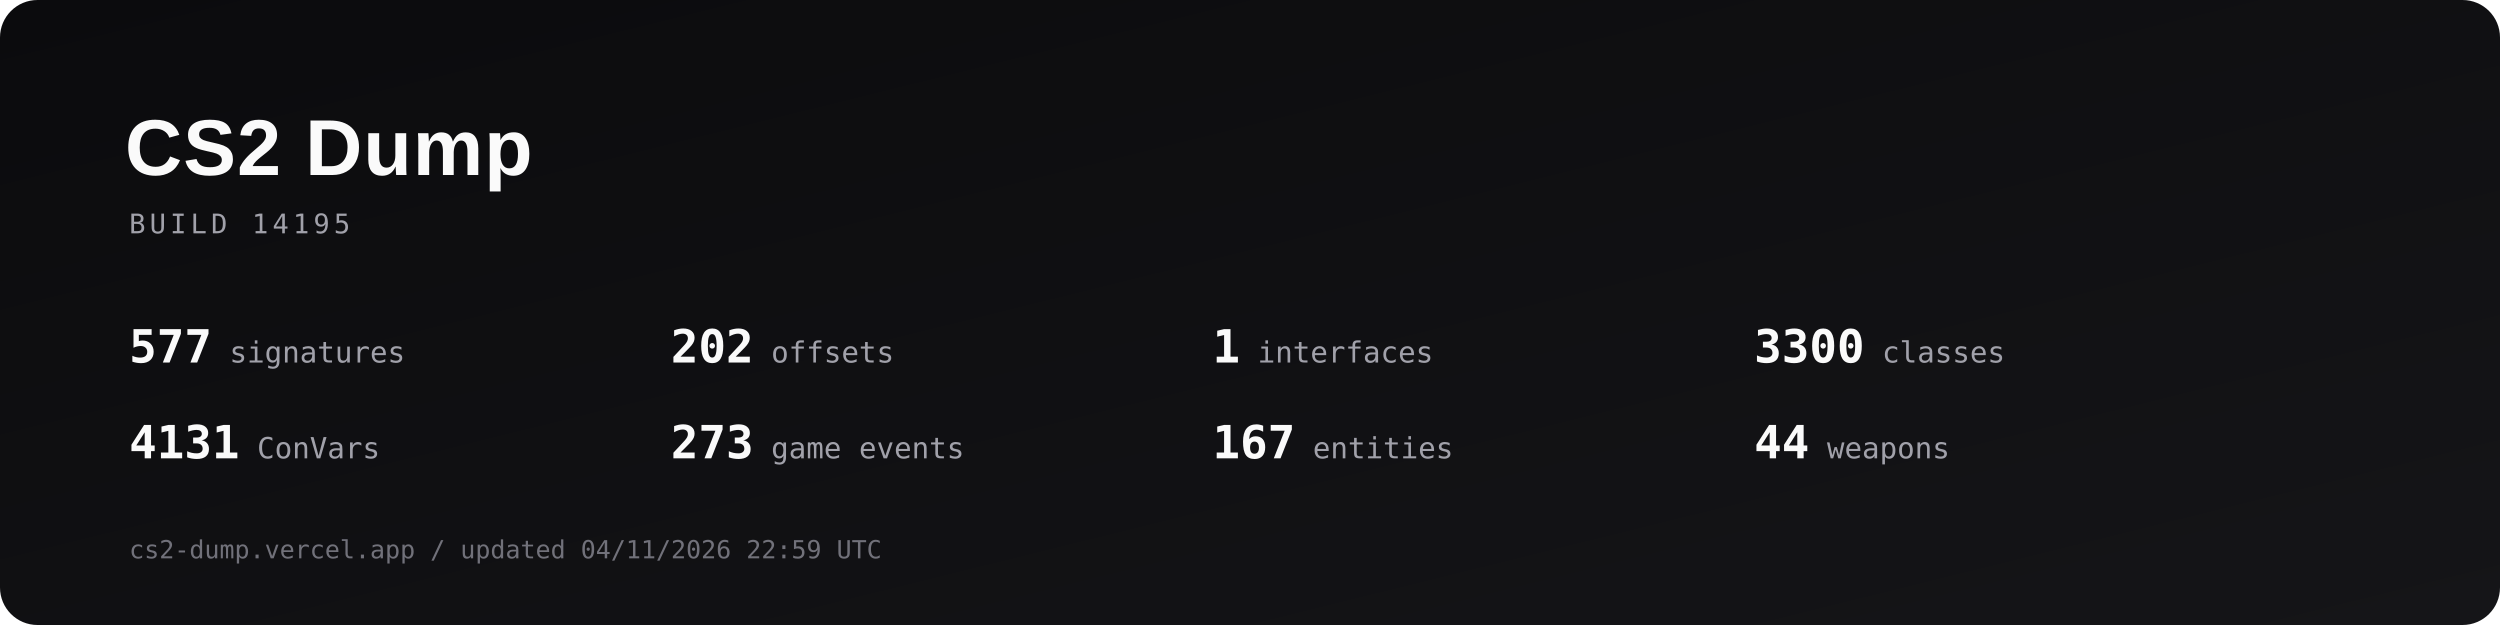
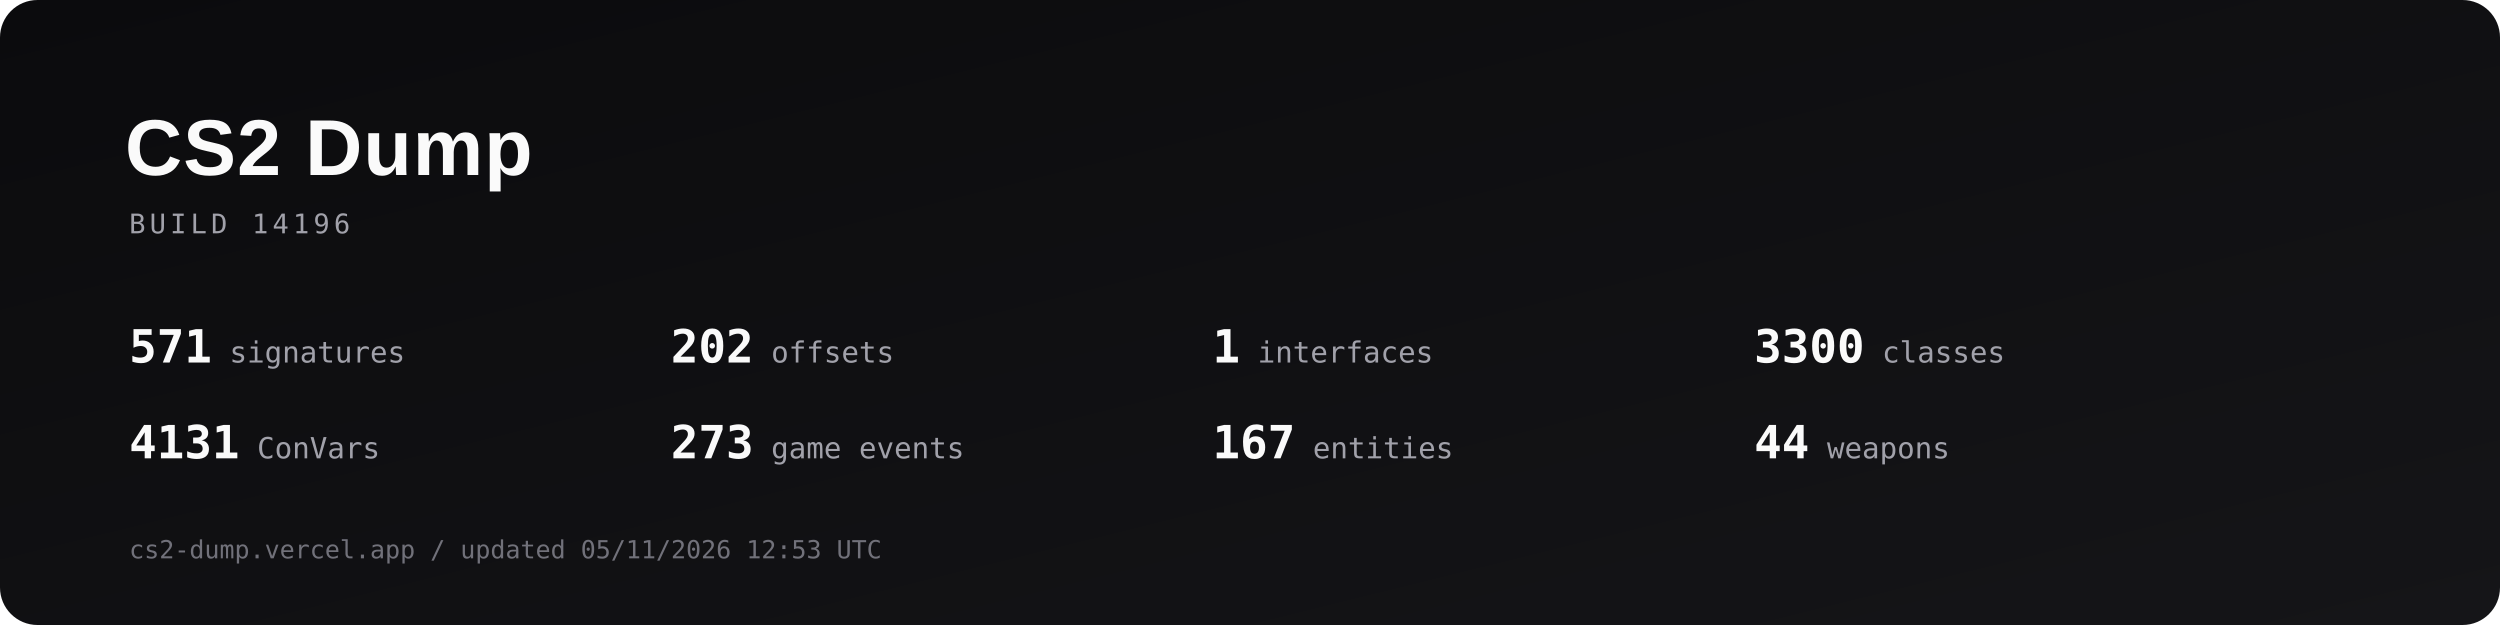
- <svg xmlns="http://www.w3.org/2000/svg" width="1200" height="300" viewBox="0 0 1200 300" role="img" aria-label="CS2 Dump build 14195">
+ <svg xmlns="http://www.w3.org/2000/svg" width="1200" height="300" viewBox="0 0 1200 300" role="img" aria-label="CS2 Dump build 14196">
  <defs>
    <linearGradient id="bg" x1="0" y1="0" x2="1" y2="1">
      <stop offset="0" stop-color="#0b0b0d" />
      <stop offset="1" stop-color="#151518" />
    </linearGradient>
  </defs>
  <rect width="1200" height="300" rx="18" fill="url(#bg)" />
  <text x="60" y="84" fill="#fafafa" font-family="Segoe UI, Arial, sans-serif" font-size="38" font-weight="700" letter-spacing="0.5">CS2 Dump</text>
-   <text x="62" y="112" fill="#a1a1aa" font-family="Consolas, monospace" font-size="13" letter-spacing="2">BUILD 14195</text>
+   <text x="62" y="112" fill="#a1a1aa" font-family="Consolas, monospace" font-size="13" letter-spacing="2">BUILD 14196</text>
  <g font-family="Consolas, monospace" fill="#a1a1aa" font-size="14">
    <text x="62" y="174">
-       <tspan fill="#fafafa" font-size="22" font-weight="700">577</tspan>  signatures</text>
+       <tspan fill="#fafafa" font-size="22" font-weight="700">571</tspan>  signatures</text>
    <text x="322" y="174">
      <tspan fill="#fafafa" font-size="22" font-weight="700">202</tspan>  offsets</text>
    <text x="582" y="174">
      <tspan fill="#fafafa" font-size="22" font-weight="700">1</tspan>  interfaces</text>
    <text x="842" y="174">
      <tspan fill="#fafafa" font-size="22" font-weight="700">3300</tspan>  classes</text>
    <text x="62" y="220">
      <tspan fill="#fafafa" font-size="22" font-weight="700">4131</tspan>  ConVars</text>
    <text x="322" y="220">
      <tspan fill="#fafafa" font-size="22" font-weight="700">273</tspan>  game events</text>
    <text x="582" y="220">
      <tspan fill="#fafafa" font-size="22" font-weight="700">167</tspan>  entities</text>
    <text x="842" y="220">
      <tspan fill="#fafafa" font-size="22" font-weight="700">44</tspan>  weapons</text>
  </g>
-   <text x="62" y="268" fill="#71717a" font-family="Consolas, monospace" font-size="12">cs2-dump.vercel.app  /  updated 04/11/2026 22:59 UTC</text>
+   <text x="62" y="268" fill="#71717a" font-family="Consolas, monospace" font-size="12">cs2-dump.vercel.app  /  updated 05/11/2026 12:53 UTC</text>
</svg>
